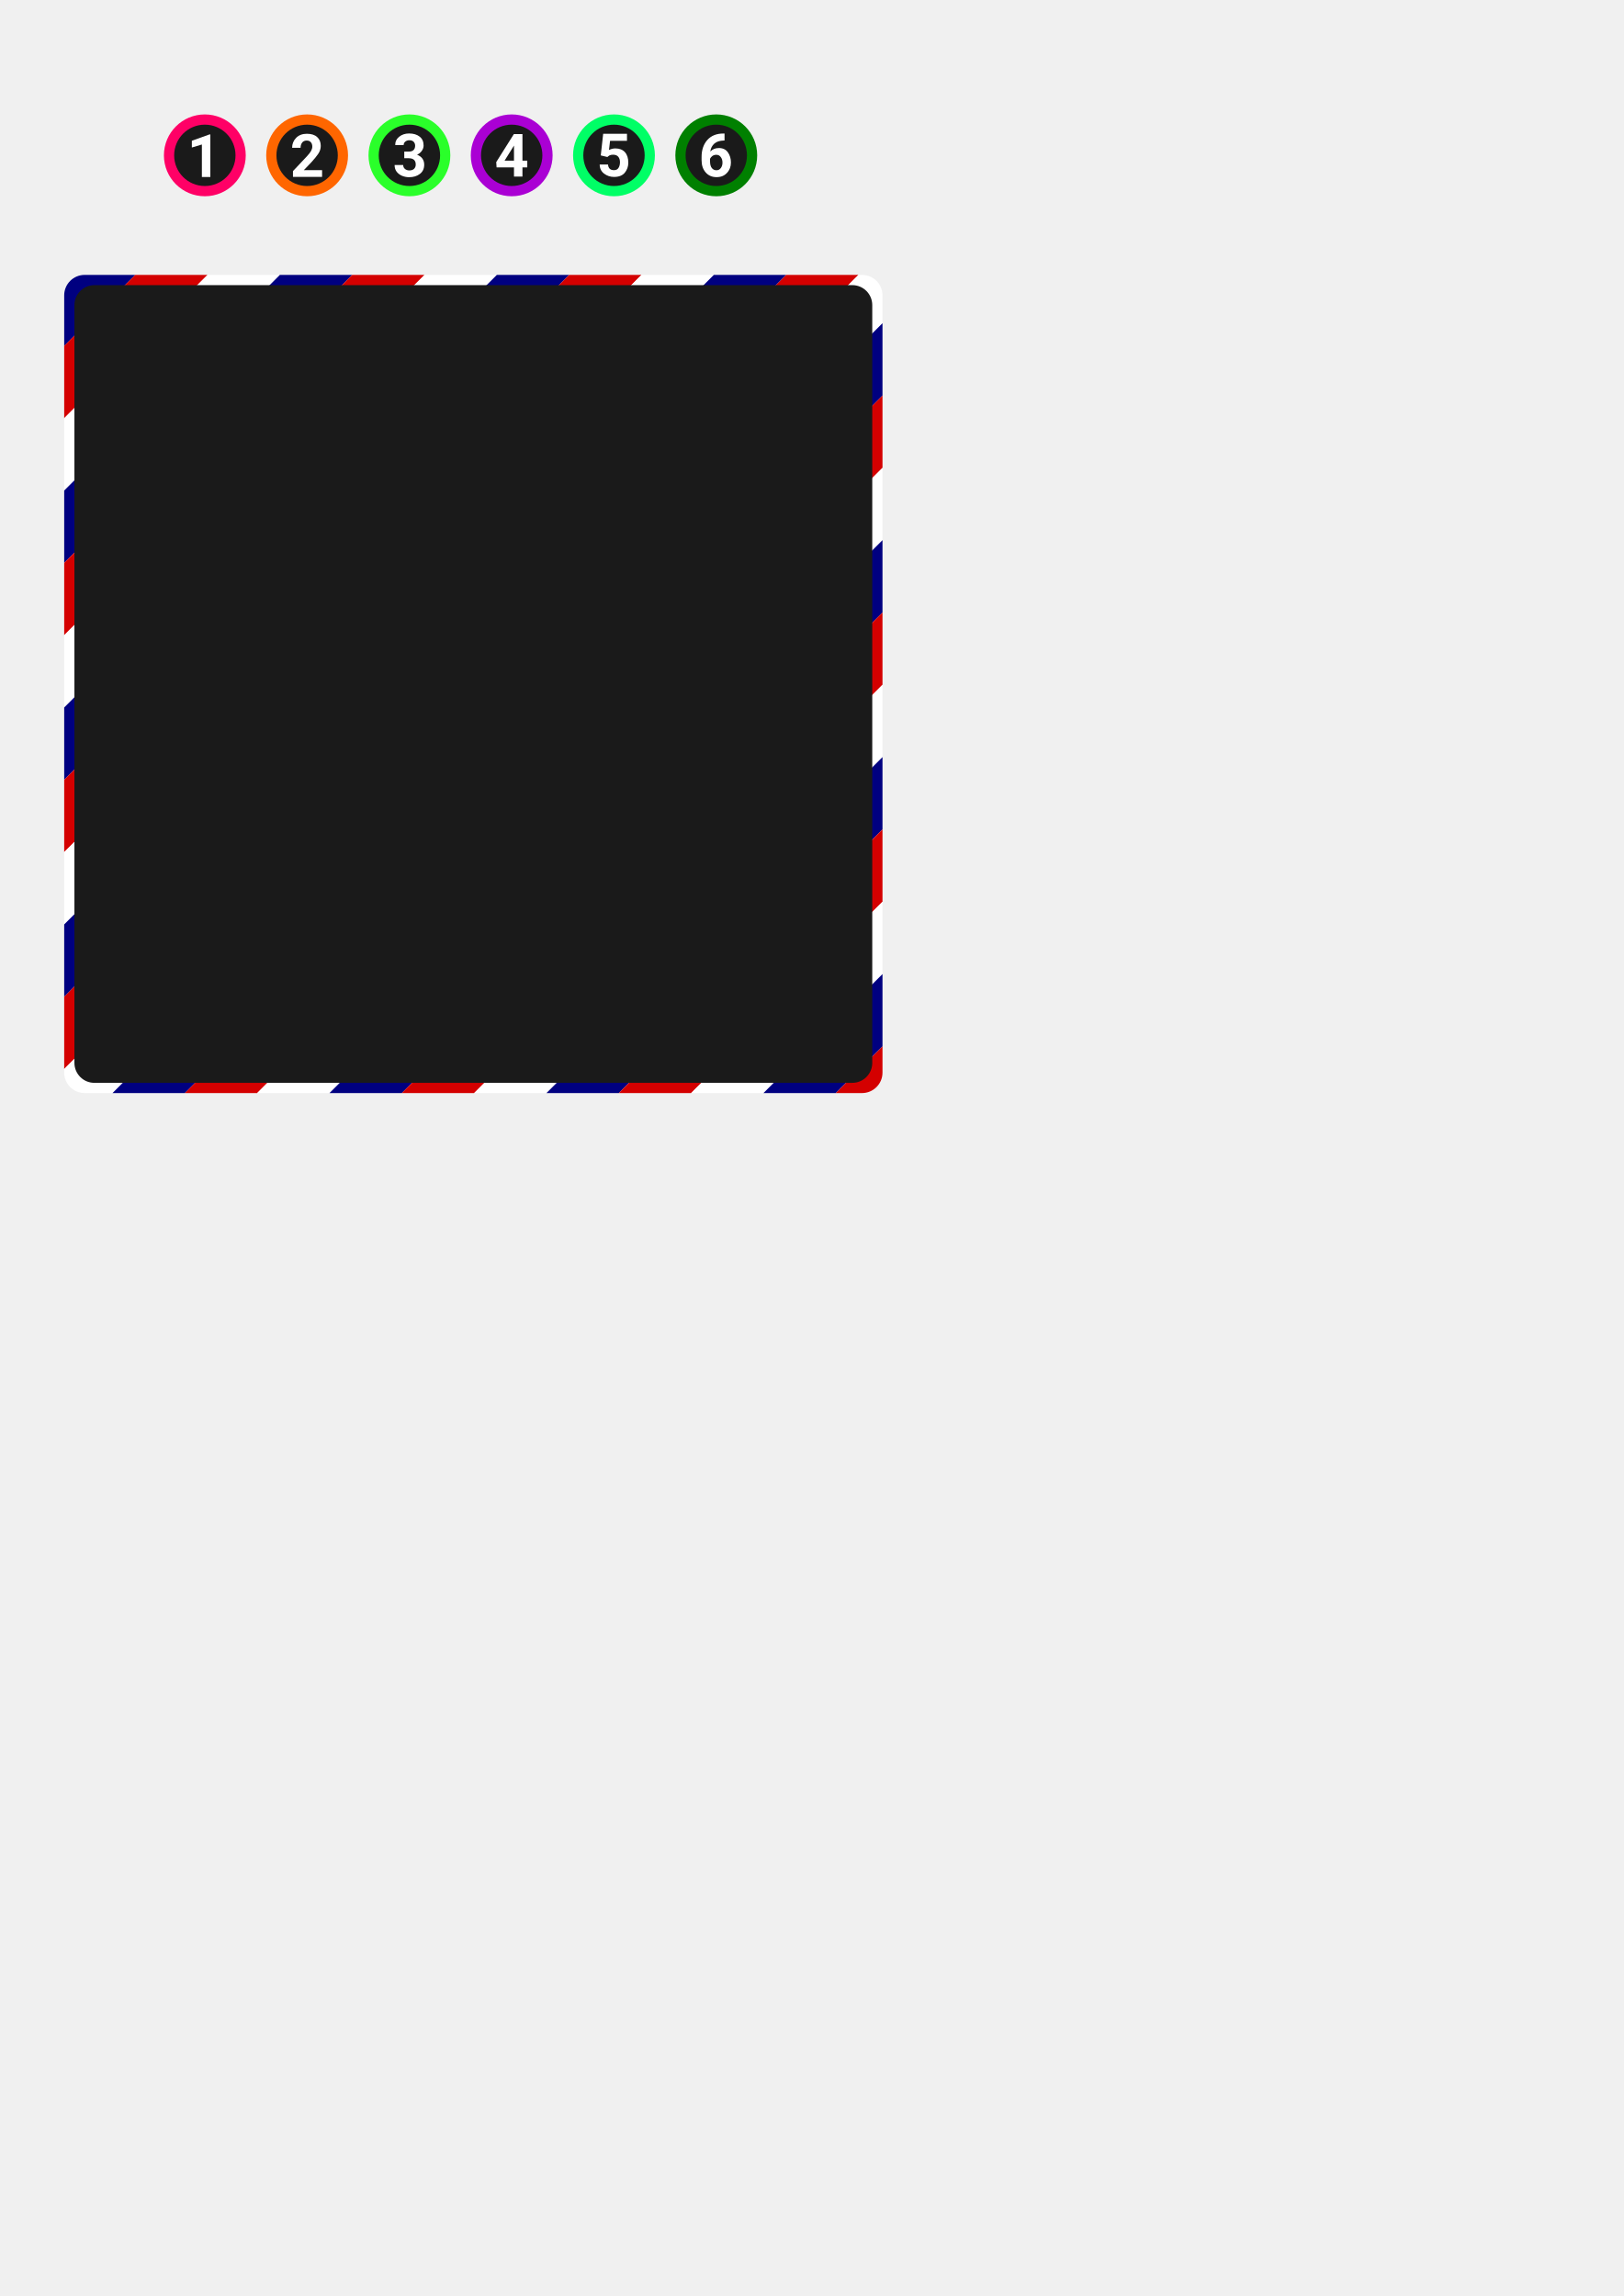
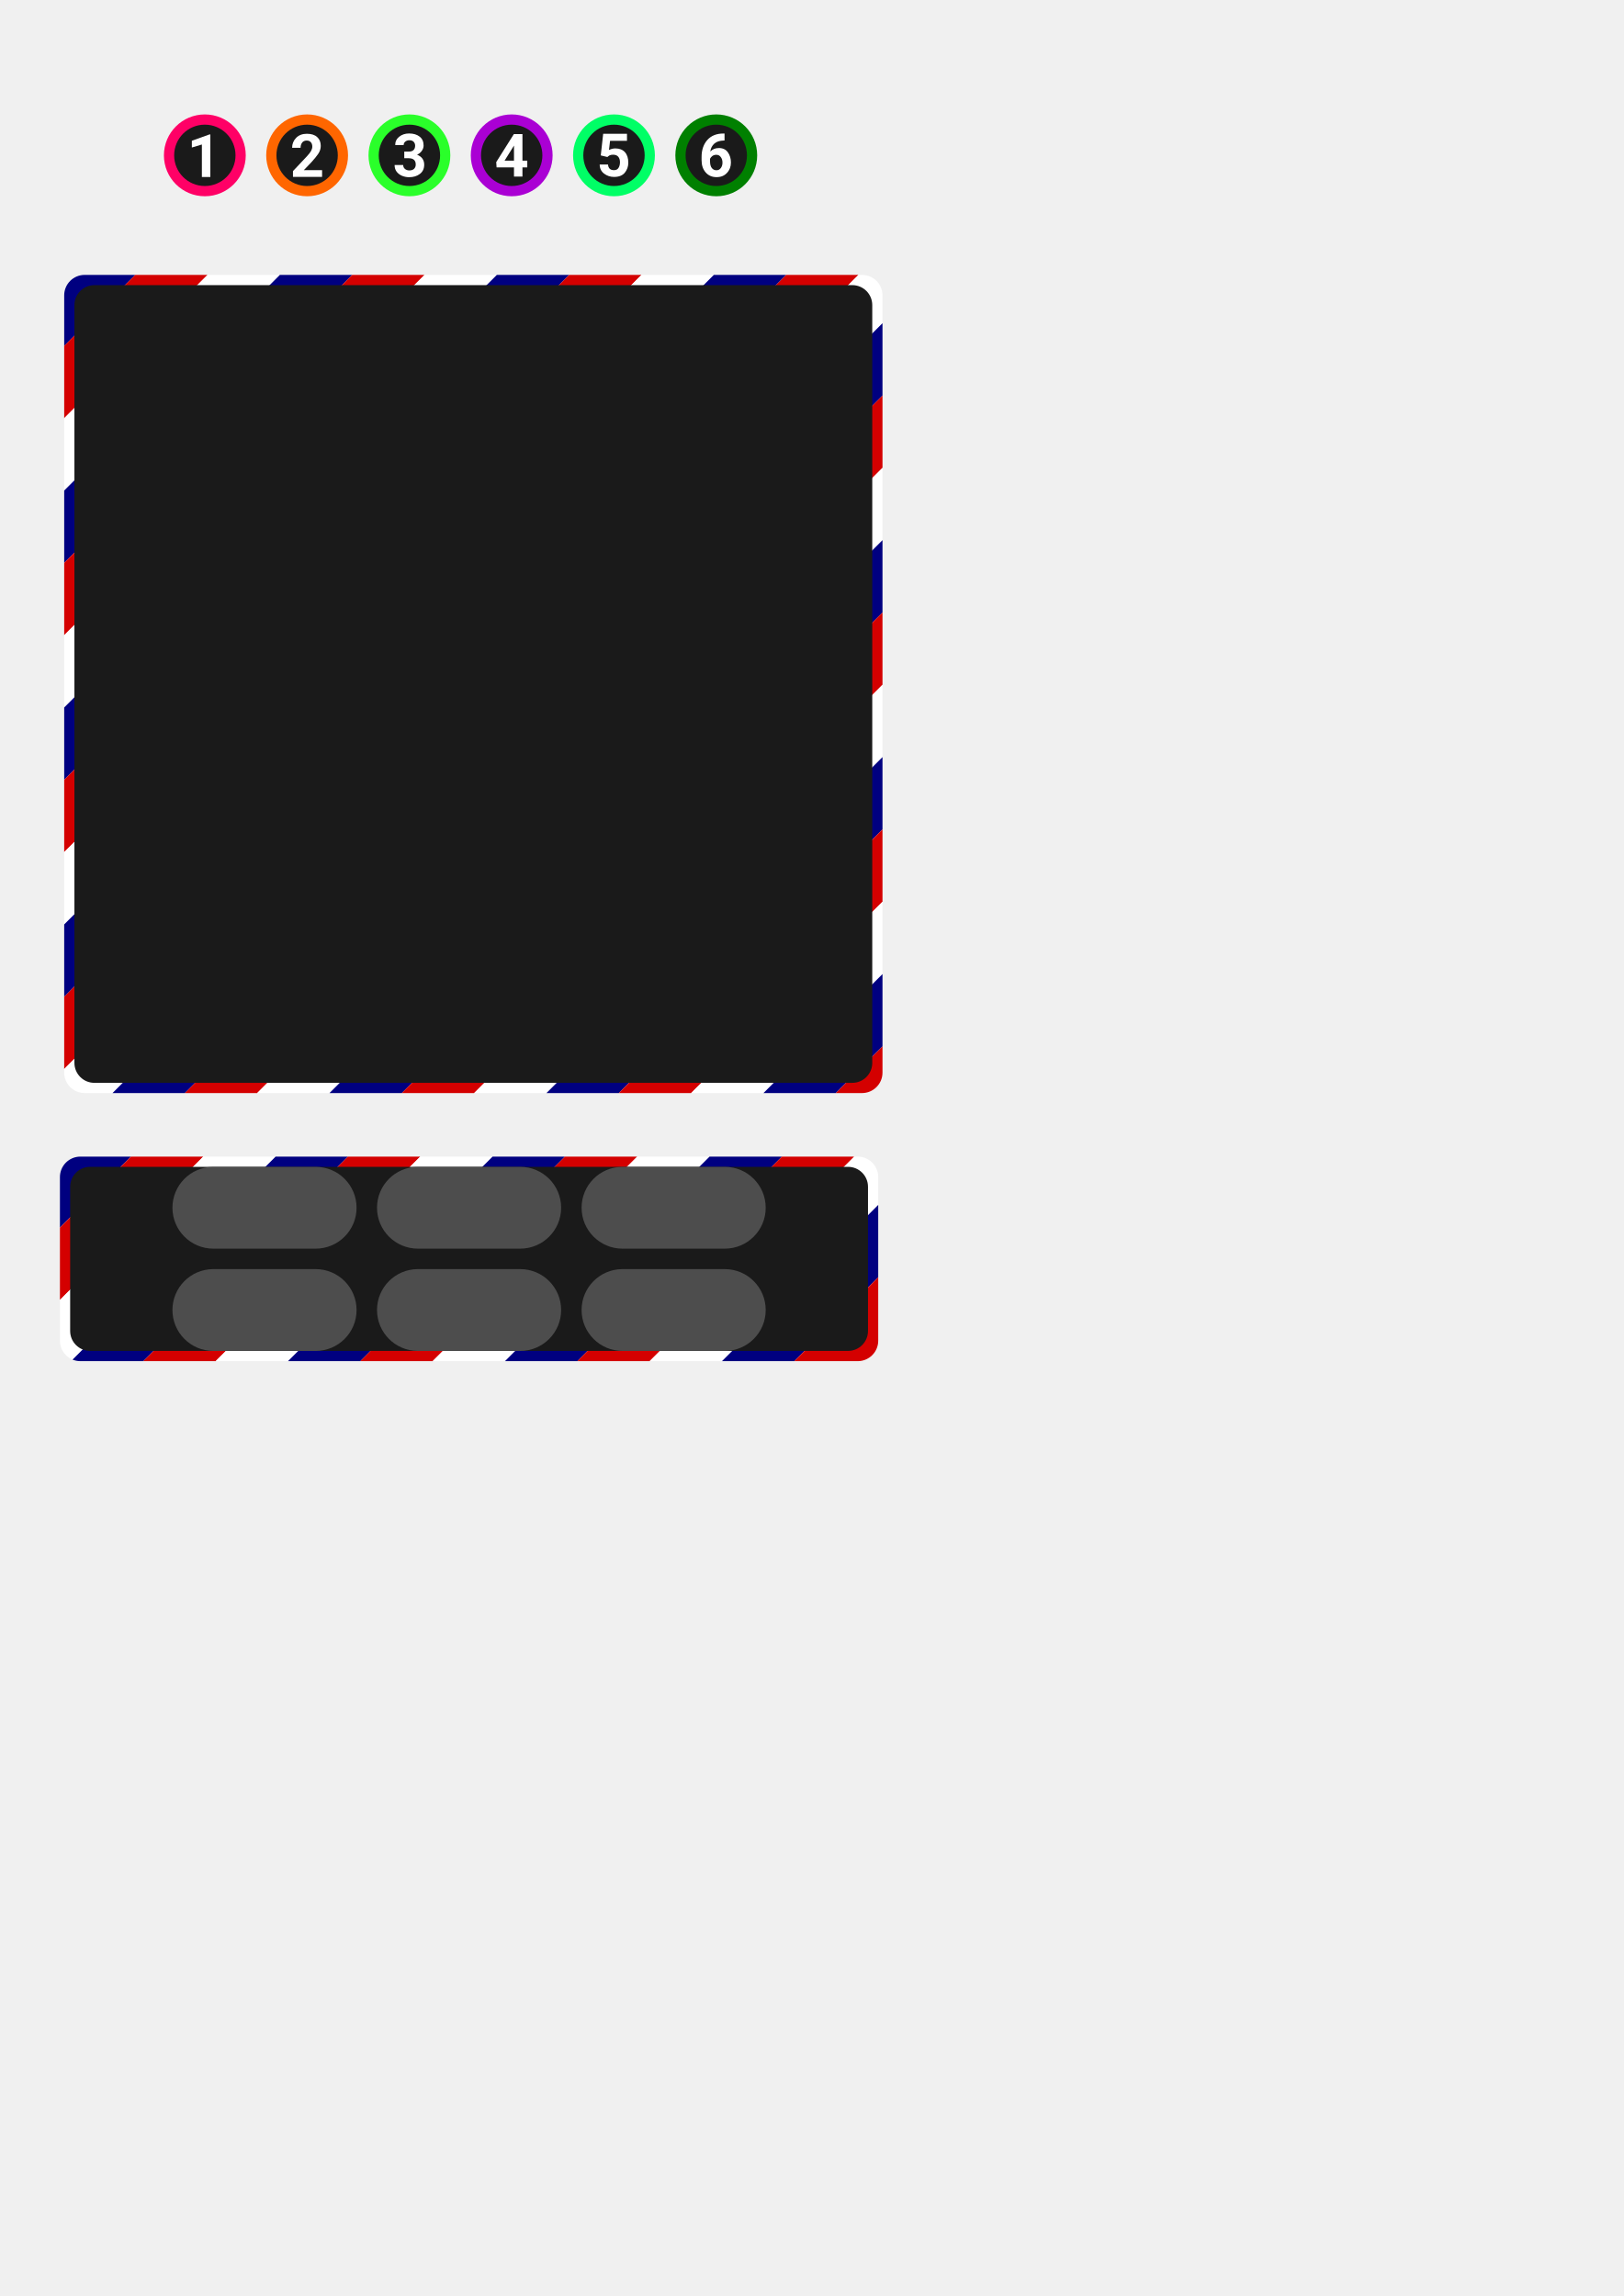
- <svg xmlns="http://www.w3.org/2000/svg" width="793.701" height="1122.52" viewBox="0 0 210 297" version="1.1" id="svg8">
+ <svg xmlns="http://www.w3.org/2000/svg" id="svg8" version="1.1" viewBox="0 0 210 297" height="1122.52" width="793.701">
  <defs id="defs2">
-     <clipPath id="clipPath1265" clipPathUnits="userSpaceOnUse">
-       <rect transform="rotate(-45)" style="opacity:1;fill:#ff5555;fill-opacity:1;stroke-width:0.529" id="rect1267" width="211.667" height="211.667" x="-236.504" y="208.669" ry="5.292" rx="5.292" />
+     <clipPath clipPathUnits="userSpaceOnUse" id="clipPath1265">
+       <rect rx="5.292" ry="5.292" y="208.669" x="-236.504" height="211.667" width="211.667" id="rect1267" style="opacity:1;fill:#ff5555;fill-opacity:1;stroke-width:0.529" transform="rotate(-45)" />
+     </clipPath>
+     <clipPath id="clipPath315" clipPathUnits="userSpaceOnUse">
+       <rect transform="rotate(-45)" style="opacity:1;fill:#ff5555;fill-opacity:1;stroke-width:0.529" id="rect317" width="211.667" height="52.917" x="-236.504" y="208.669" ry="5.292" rx="5.292" />
    </clipPath>
  </defs>
  <g id="layer1">
-     <g clip-path="url(#clipPath1265)" transform="matrix(0.3535532,0.3535532,-0.3535532,0.3535532,126.5545,-68.77472)" style="stroke-width:2" id="g1263">
-       <path d="m -19.923,161.697 h 13.229 l -7e-7,327.734 H -19.923 Z" style="fill:#000080;fill-opacity:1;stroke-width:1.058" id="rect1090" />
-       <path d="M -6.694,161.697 H 6.536 l -1e-6,327.734 H -6.694 Z" style="fill:#d40000;fill-opacity:1;stroke-width:1.058" id="rect1092" />
-       <path d="M 6.536,161.697 H 19.765 l 2e-6,327.734 H 6.536 Z" style="fill:#ffffff;fill-opacity:1;stroke-width:1.058" id="rect1094" />
-       <path d="m 19.765,161.697 h 13.229 l -2e-6,327.734 H 19.765 Z" style="fill:#000080;fill-opacity:1;stroke-width:1.058" id="rect1096" />
-       <path d="m 32.994,161.697 13.229,2e-5 3e-6,327.734 H 32.994 Z" style="fill:#d40000;fill-opacity:1;stroke-width:1.058" id="rect1098" />
-       <path d="m 46.223,161.697 13.229,2e-5 3e-6,327.734 H 46.223 Z" style="fill:#ffffff;fill-opacity:1;stroke-width:1.058" id="rect1100" />
-       <path d="m 59.452,161.697 h 13.229 l 2e-6,327.734 H 59.452 Z" style="fill:#000080;fill-opacity:1;stroke-width:1.058" id="rect1102" />
-       <path d="m 72.682,161.697 13.229,-2e-5 -5e-6,327.734 H 72.682 Z" style="fill:#d40000;fill-opacity:1;stroke-width:1.058" id="rect1104" />
-       <path d="m 85.911,161.697 13.229,2e-5 V 489.432 H 85.911 Z" style="fill:#ffffff;fill-opacity:1;stroke-width:1.058" id="rect1106" />
-       <path d="m 99.14,161.697 h 13.229 l -1e-5,327.734 H 99.14 Z" style="fill:#000080;fill-opacity:1;stroke-width:1.058" id="rect1108" />
-       <path d="m 112.369,161.697 13.229,2e-5 v 327.734 h -13.229 z" style="fill:#d40000;fill-opacity:1;stroke-width:1.058" id="rect1110" />
-       <path d="m 125.598,161.697 13.229,-2e-5 -1e-5,327.734 H 125.598 Z" style="fill:#ffffff;fill-opacity:1;stroke-width:1.058" id="rect1112" />
-       <path id="path1215" style="fill:#000080;fill-opacity:1;stroke-width:1.058" d="m 138.827,161.697 h 13.229 v 327.734 h -13.229 z" />
-       <path id="path1217" style="fill:#d40000;fill-opacity:1;stroke-width:1.058" d="m 152.057,161.697 h 13.229 v 327.734 h -13.229 z" />
-       <path id="path1219" style="fill:#ffffff;fill-opacity:1;stroke-width:1.058" d="m 165.286,161.697 h 13.229 v 327.734 h -13.229 z" />
-       <path id="path1221" style="fill:#000080;fill-opacity:1;stroke-width:1.058" d="m 178.515,161.697 h 13.229 v 327.734 h -13.229 z" />
-       <path id="path1223" style="fill:#d40000;fill-opacity:1;stroke-width:1.058" d="m 191.744,161.697 h 13.229 v 327.734 h -13.229 z" />
-       <path id="path1225" style="fill:#ffffff;fill-opacity:1;stroke-width:1.058" d="m 204.973,161.697 13.229,2e-5 v 327.734 h -13.229 z" />
-       <path id="path1227" style="fill:#000080;fill-opacity:1;stroke-width:1.058" d="m 218.202,161.697 13.229,-2e-5 V 489.432 H 218.202 Z" />
-       <path id="path1229" style="fill:#d40000;fill-opacity:1;stroke-width:1.058" d="m 231.432,161.697 h 13.229 v 327.734 h -13.229 z" />
-       <path id="path1231" style="fill:#ffffff;fill-opacity:1;stroke-width:1.058" d="m 244.661,161.697 h 13.229 v 327.734 h -13.229 z" />
-       <path id="path1233" style="fill:#000080;fill-opacity:1;stroke-width:1.058" d="m 257.89,161.697 h 13.229 l -1e-5,327.734 h -13.229 z" />
-       <path id="path1235" style="fill:#d40000;fill-opacity:1;stroke-width:1.058" d="m 271.119,161.697 13.229,2e-5 v 327.734 h -13.229 z" />
-       <path id="path1237" style="fill:#ffffff;fill-opacity:1;stroke-width:1.058" d="m 284.348,161.697 h 13.229 l -1e-5,327.734 h -13.229 z" />
+     <g id="g1263" style="stroke-width:2" transform="matrix(0.3535532,0.3535532,-0.3535532,0.3535532,126.5545,-68.77472)" clip-path="url(#clipPath1265)">
+       <path id="rect1090" style="fill:#000080;fill-opacity:1;stroke-width:1.058" d="m -19.923,161.697 h 13.229 l -7e-7,327.734 H -19.923 Z" />
+       <path id="rect1092" style="fill:#d40000;fill-opacity:1;stroke-width:1.058" d="M -6.694,161.697 H 6.536 l -1e-6,327.734 H -6.694 Z" />
+       <path id="rect1094" style="fill:#ffffff;fill-opacity:1;stroke-width:1.058" d="M 6.536,161.697 H 19.765 l 2e-6,327.734 H 6.536 Z" />
+       <path id="rect1096" style="fill:#000080;fill-opacity:1;stroke-width:1.058" d="m 19.765,161.697 h 13.229 l -2e-6,327.734 H 19.765 Z" />
+       <path id="rect1098" style="fill:#d40000;fill-opacity:1;stroke-width:1.058" d="m 32.994,161.697 13.229,2e-5 3e-6,327.734 H 32.994 Z" />
+       <path id="rect1100" style="fill:#ffffff;fill-opacity:1;stroke-width:1.058" d="m 46.223,161.697 13.229,2e-5 3e-6,327.734 H 46.223 Z" />
+       <path id="rect1102" style="fill:#000080;fill-opacity:1;stroke-width:1.058" d="m 59.452,161.697 h 13.229 l 2e-6,327.734 H 59.452 Z" />
+       <path id="rect1104" style="fill:#d40000;fill-opacity:1;stroke-width:1.058" d="m 72.682,161.697 13.229,-2e-5 -5e-6,327.734 H 72.682 Z" />
+       <path id="rect1106" style="fill:#ffffff;fill-opacity:1;stroke-width:1.058" d="m 85.911,161.697 13.229,2e-5 V 489.432 H 85.911 Z" />
+       <path id="rect1108" style="fill:#000080;fill-opacity:1;stroke-width:1.058" d="m 99.14,161.697 h 13.229 l -1e-5,327.734 H 99.14 Z" />
+       <path id="rect1110" style="fill:#d40000;fill-opacity:1;stroke-width:1.058" d="m 112.369,161.697 13.229,2e-5 v 327.734 h -13.229 z" />
+       <path id="rect1112" style="fill:#ffffff;fill-opacity:1;stroke-width:1.058" d="m 125.598,161.697 13.229,-2e-5 -1e-5,327.734 H 125.598 Z" />
+       <path d="m 138.827,161.697 h 13.229 v 327.734 h -13.229 z" style="fill:#000080;fill-opacity:1;stroke-width:1.058" id="path1215" />
+       <path d="m 152.057,161.697 h 13.229 v 327.734 h -13.229 z" style="fill:#d40000;fill-opacity:1;stroke-width:1.058" id="path1217" />
+       <path d="m 165.286,161.697 h 13.229 v 327.734 h -13.229 z" style="fill:#ffffff;fill-opacity:1;stroke-width:1.058" id="path1219" />
+       <path d="m 178.515,161.697 h 13.229 v 327.734 h -13.229 z" style="fill:#000080;fill-opacity:1;stroke-width:1.058" id="path1221" />
+       <path d="m 191.744,161.697 h 13.229 v 327.734 h -13.229 z" style="fill:#d40000;fill-opacity:1;stroke-width:1.058" id="path1223" />
+       <path d="m 204.973,161.697 13.229,2e-5 v 327.734 h -13.229 z" style="fill:#ffffff;fill-opacity:1;stroke-width:1.058" id="path1225" />
+       <path d="m 218.202,161.697 13.229,-2e-5 V 489.432 H 218.202 Z" style="fill:#000080;fill-opacity:1;stroke-width:1.058" id="path1227" />
+       <path d="m 231.432,161.697 h 13.229 v 327.734 h -13.229 z" style="fill:#d40000;fill-opacity:1;stroke-width:1.058" id="path1229" />
+       <path d="m 244.661,161.697 h 13.229 v 327.734 h -13.229 z" style="fill:#ffffff;fill-opacity:1;stroke-width:1.058" id="path1231" />
+       <path d="m 257.89,161.697 h 13.229 l -1e-5,327.734 h -13.229 z" style="fill:#000080;fill-opacity:1;stroke-width:1.058" id="path1233" />
+       <path d="m 271.119,161.697 13.229,2e-5 v 327.734 h -13.229 z" style="fill:#d40000;fill-opacity:1;stroke-width:1.058" id="path1235" />
+       <path d="m 284.348,161.697 h 13.229 l -1e-5,327.734 h -13.229 z" style="fill:#ffffff;fill-opacity:1;stroke-width:1.058" id="path1237" />
    </g>
-     <rect style="opacity:1;fill:#1a1a1a;fill-opacity:1;stroke-width:1.086" id="rect1088" width="103.188" height="103.188" x="9.625" y="36.883" ry="2.58" rx="2.58" />
-     <rect style="opacity:0;fill:#000000;stroke-width:0.529" id="rect833" width="13.229" height="13.229" x="19.878" y="13.479" />
-     <circle r="5.292" style="opacity:1;fill:#ff0066;stroke-width:0.529" id="path835" cx="26.492" cy="20.094" />
-     <circle r="3.969" cy="20.094" cx="26.492" id="circle853" style="opacity:1;fill:#1a1a1a;stroke-width:0.529" />
-     <text xml:space="preserve" style="font-style:normal;font-variant:normal;font-weight:normal;font-stretch:normal;font-size:7.739px;line-height:1.25;font-family:Arial;-inkscape-font-specification:Arial;fill:#ffffff;fill-opacity:1;stroke:none;stroke-width:0.265" x="24.172" y="22.893" id="text857">
-       <tspan id="tspan159" x="24.172" y="22.893" style="font-style:normal;font-variant:normal;font-weight:bold;font-stretch:normal;font-family:Roboto;-inkscape-font-specification:'Roboto Bold';fill:#ffffff;stroke-width:0.265">1</tspan>
+     <rect rx="2.58" ry="2.58" y="36.883" x="9.625" height="103.188" width="103.188" id="rect1088" style="opacity:1;fill:#1a1a1a;fill-opacity:1;stroke-width:1.086" />
+     <rect y="13.479" x="19.878" height="13.229" width="13.229" id="rect833" style="opacity:0;fill:#000000;stroke-width:0.529" />
+     <circle cy="20.094" cx="26.492" id="path835" style="opacity:1;fill:#ff0066;stroke-width:0.529" r="5.292" />
+     <circle style="opacity:1;fill:#1a1a1a;stroke-width:0.529" id="circle853" cx="26.492" cy="20.094" r="3.969" />
+     <text id="text857" y="22.893" x="24.172" style="font-style:normal;font-variant:normal;font-weight:normal;font-stretch:normal;font-size:7.739px;line-height:1.25;font-family:Arial;-inkscape-font-specification:Arial;fill:#ffffff;fill-opacity:1;stroke:none;stroke-width:0.265" xml:space="preserve">
+       <tspan style="font-style:normal;font-variant:normal;font-weight:bold;font-stretch:normal;font-family:Roboto;-inkscape-font-specification:'Roboto Bold';fill:#ffffff;stroke-width:0.265" y="22.893" x="24.172" id="tspan159">1</tspan>
    </text>
-     <rect y="13.479" x="33.107" height="13.229" width="13.229" id="rect1036" style="opacity:0;fill:#000000;stroke-width:0.529" />
-     <circle cy="20.094" cx="39.721" id="circle1038" style="opacity:1;fill:#ff6600;stroke-width:0.529" r="5.292" />
-     <circle style="opacity:1;fill:#1a1a1a;stroke-width:0.529" id="circle1040" cx="39.721" cy="20.094" r="3.969" />
-     <text id="text1044" y="22.882" x="37.516" style="font-style:normal;font-variant:normal;font-weight:normal;font-stretch:normal;font-size:7.739px;line-height:1.25;font-family:Arial;-inkscape-font-specification:Arial;fill:#ffffff;fill-opacity:1;stroke:none;stroke-width:0.265" xml:space="preserve">
-       <tspan style="font-style:normal;font-variant:normal;font-weight:bold;font-stretch:normal;font-family:Roboto;-inkscape-font-specification:'Roboto Bold';fill:#ffffff;stroke-width:0.265" y="22.882" x="37.516" id="tspan1042">2</tspan>
+     <rect style="opacity:0;fill:#000000;stroke-width:0.529" id="rect1036" width="13.229" height="13.229" x="33.107" y="13.479" />
+     <circle r="5.292" style="opacity:1;fill:#ff6600;stroke-width:0.529" id="circle1038" cx="39.721" cy="20.094" />
+     <circle r="3.969" cy="20.094" cx="39.721" id="circle1040" style="opacity:1;fill:#1a1a1a;stroke-width:0.529" />
+     <text xml:space="preserve" style="font-style:normal;font-variant:normal;font-weight:normal;font-stretch:normal;font-size:7.739px;line-height:1.25;font-family:Arial;-inkscape-font-specification:Arial;fill:#ffffff;fill-opacity:1;stroke:none;stroke-width:0.265" x="37.516" y="22.882" id="text1044">
+       <tspan id="tspan1042" x="37.516" y="22.882" style="font-style:normal;font-variant:normal;font-weight:bold;font-stretch:normal;font-family:Roboto;-inkscape-font-specification:'Roboto Bold';fill:#ffffff;stroke-width:0.265">2</tspan>
    </text>
-     <rect y="13.479" x="46.336" height="13.229" width="13.229" id="rect1046" style="opacity:0;fill:#000000;stroke-width:0.529" />
-     <circle cy="20.094" cx="52.951" id="circle1048" style="opacity:1;fill:#2aff2a;stroke-width:0.529" r="5.292" />
-     <circle style="opacity:1;fill:#1a1a1a;stroke-width:0.529" id="circle1050" cx="52.951" cy="20.094" r="3.969" />
-     <text id="text1054" y="22.845" x="50.799" style="font-style:normal;font-variant:normal;font-weight:normal;font-stretch:normal;font-size:7.739px;line-height:1.25;font-family:Arial;-inkscape-font-specification:Arial;fill:#ffffff;fill-opacity:1;stroke:none;stroke-width:0.265" xml:space="preserve">
-       <tspan style="font-style:normal;font-variant:normal;font-weight:bold;font-stretch:normal;font-family:Roboto;-inkscape-font-specification:'Roboto Bold';fill:#ffffff;stroke-width:0.265" y="22.845" x="50.799" id="tspan1052">3</tspan>
+     <rect style="opacity:0;fill:#000000;stroke-width:0.529" id="rect1046" width="13.229" height="13.229" x="46.336" y="13.479" />
+     <circle r="5.292" style="opacity:1;fill:#2aff2a;stroke-width:0.529" id="circle1048" cx="52.951" cy="20.094" />
+     <circle r="3.969" cy="20.094" cx="52.951" id="circle1050" style="opacity:1;fill:#1a1a1a;stroke-width:0.529" />
+     <text xml:space="preserve" style="font-style:normal;font-variant:normal;font-weight:normal;font-stretch:normal;font-size:7.739px;line-height:1.25;font-family:Arial;-inkscape-font-specification:Arial;fill:#ffffff;fill-opacity:1;stroke:none;stroke-width:0.265" x="50.799" y="22.845" id="text1054">
+       <tspan id="tspan1052" x="50.799" y="22.845" style="font-style:normal;font-variant:normal;font-weight:bold;font-stretch:normal;font-family:Roboto;-inkscape-font-specification:'Roboto Bold';fill:#ffffff;stroke-width:0.265">3</tspan>
    </text>
-     <rect style="opacity:0;fill:#000000;stroke-width:0.529" id="rect1056" width="13.229" height="13.229" x="59.565" y="13.479" />
-     <circle r="5.292" style="opacity:1;fill:#aa00d4;stroke-width:0.529" id="circle1058" cx="66.18" cy="20.094" />
-     <circle r="3.969" cy="20.094" cx="66.18" id="circle1060" style="opacity:1;fill:#1a1a1a;stroke-width:0.529" />
-     <text xml:space="preserve" style="font-style:normal;font-variant:normal;font-weight:normal;font-stretch:normal;font-size:7.739px;line-height:1.25;font-family:Arial;-inkscape-font-specification:Arial;fill:#ffffff;fill-opacity:1;stroke:none;stroke-width:0.265" x="63.962" y="22.845" id="text1064">
-       <tspan id="tspan1062" x="63.962" y="22.845" style="font-style:normal;font-variant:normal;font-weight:bold;font-stretch:normal;font-family:Roboto;-inkscape-font-specification:'Roboto Bold';fill:#ffffff;stroke-width:0.265">4</tspan>
+     <rect y="13.479" x="59.565" height="13.229" width="13.229" id="rect1056" style="opacity:0;fill:#000000;stroke-width:0.529" />
+     <circle cy="20.094" cx="66.18" id="circle1058" style="opacity:1;fill:#aa00d4;stroke-width:0.529" r="5.292" />
+     <circle style="opacity:1;fill:#1a1a1a;stroke-width:0.529" id="circle1060" cx="66.18" cy="20.094" r="3.969" />
+     <text id="text1064" y="22.845" x="63.962" style="font-style:normal;font-variant:normal;font-weight:normal;font-stretch:normal;font-size:7.739px;line-height:1.25;font-family:Arial;-inkscape-font-specification:Arial;fill:#ffffff;fill-opacity:1;stroke:none;stroke-width:0.265" xml:space="preserve">
+       <tspan style="font-style:normal;font-variant:normal;font-weight:bold;font-stretch:normal;font-family:Roboto;-inkscape-font-specification:'Roboto Bold';fill:#ffffff;stroke-width:0.265" y="22.845" x="63.962" id="tspan1062">4</tspan>
    </text>
-     <rect style="opacity:0;fill:#000000;stroke-width:0.529" id="rect1066" width="13.229" height="13.229" x="72.794" y="13.479" />
-     <circle r="5.292" style="opacity:1;fill:#00ff66;stroke-width:0.529" id="circle1068" cx="79.409" cy="20.094" />
-     <circle r="3.969" cy="20.094" cx="79.409" id="circle1070" style="opacity:1;fill:#1a1a1a;stroke-width:0.529" />
-     <text xml:space="preserve" style="font-style:normal;font-variant:normal;font-weight:normal;font-stretch:normal;font-size:7.739px;line-height:1.25;font-family:Arial;-inkscape-font-specification:Arial;fill:#ffffff;fill-opacity:1;stroke:none;stroke-width:0.265" x="77.151" y="22.807" id="text1074">
-       <tspan id="tspan1072" x="77.151" y="22.807" style="font-style:normal;font-variant:normal;font-weight:bold;font-stretch:normal;font-family:Roboto;-inkscape-font-specification:'Roboto Bold';fill:#ffffff;stroke-width:0.265">5</tspan>
+     <rect y="13.479" x="72.794" height="13.229" width="13.229" id="rect1066" style="opacity:0;fill:#000000;stroke-width:0.529" />
+     <circle cy="20.094" cx="79.409" id="circle1068" style="opacity:1;fill:#00ff66;stroke-width:0.529" r="5.292" />
+     <circle style="opacity:1;fill:#1a1a1a;stroke-width:0.529" id="circle1070" cx="79.409" cy="20.094" r="3.969" />
+     <text id="text1074" y="22.807" x="77.151" style="font-style:normal;font-variant:normal;font-weight:normal;font-stretch:normal;font-size:7.739px;line-height:1.25;font-family:Arial;-inkscape-font-specification:Arial;fill:#ffffff;fill-opacity:1;stroke:none;stroke-width:0.265" xml:space="preserve">
+       <tspan style="font-style:normal;font-variant:normal;font-weight:bold;font-stretch:normal;font-family:Roboto;-inkscape-font-specification:'Roboto Bold';fill:#ffffff;stroke-width:0.265" y="22.807" x="77.151" id="tspan1072">5</tspan>
    </text>
-     <rect y="13.479" x="86.024" height="13.229" width="13.229" id="rect1076" style="opacity:0;fill:#000000;stroke-width:0.529" />
-     <circle cy="20.094" cx="92.638" id="circle1078" style="opacity:1;fill:#008000;stroke-width:0.529" r="5.292" />
-     <circle style="opacity:1;fill:#1a1a1a;stroke-width:0.529" id="circle1080" cx="92.638" cy="20.094" r="3.969" />
-     <text id="text1084" y="22.835" x="90.365" style="font-style:normal;font-variant:normal;font-weight:normal;font-stretch:normal;font-size:7.739px;line-height:1.25;font-family:Arial;-inkscape-font-specification:Arial;fill:#ffffff;fill-opacity:1;stroke:none;stroke-width:0.265" xml:space="preserve">
-       <tspan style="font-style:normal;font-variant:normal;font-weight:bold;font-stretch:normal;font-family:Roboto;-inkscape-font-specification:'Roboto Bold';fill:#ffffff;stroke-width:0.265" y="22.835" x="90.365" id="tspan1082">6</tspan>
+     <rect style="opacity:0;fill:#000000;stroke-width:0.529" id="rect1076" width="13.229" height="13.229" x="86.024" y="13.479" />
+     <circle r="5.292" style="opacity:1;fill:#008000;stroke-width:0.529" id="circle1078" cx="92.638" cy="20.094" />
+     <circle r="3.969" cy="20.094" cx="92.638" id="circle1080" style="opacity:1;fill:#1a1a1a;stroke-width:0.529" />
+     <text xml:space="preserve" style="font-style:normal;font-variant:normal;font-weight:normal;font-stretch:normal;font-size:7.739px;line-height:1.25;font-family:Arial;-inkscape-font-specification:Arial;fill:#ffffff;fill-opacity:1;stroke:none;stroke-width:0.265" x="90.365" y="22.835" id="text1084">
+       <tspan id="tspan1082" x="90.365" y="22.835" style="font-style:normal;font-variant:normal;font-weight:bold;font-stretch:normal;font-family:Roboto;-inkscape-font-specification:'Roboto Bold';fill:#ffffff;stroke-width:0.265">6</tspan>
    </text>
+     <g clip-path="url(#clipPath315)" transform="matrix(0.3535532,0.3535532,-0.3535532,0.3535532,126.0029,45.27882)" style="stroke-width:2" id="g311">
+       <path d="m -19.923,161.697 h 13.229 l -7e-7,327.734 H -19.923 Z" style="fill:#000080;fill-opacity:1;stroke-width:1.058" id="path263" />
+       <path d="M -6.694,161.697 H 6.536 l -1e-6,327.734 H -6.694 Z" style="fill:#d40000;fill-opacity:1;stroke-width:1.058" id="path265" />
+       <path d="M 6.536,161.697 H 19.765 l 2e-6,327.734 H 6.536 Z" style="fill:#ffffff;fill-opacity:1;stroke-width:1.058" id="path267" />
+       <path d="m 19.765,161.697 h 13.229 l -2e-6,327.734 H 19.765 Z" style="fill:#000080;fill-opacity:1;stroke-width:1.058" id="path269" />
+       <path d="m 32.994,161.697 13.229,2e-5 3e-6,327.734 H 32.994 Z" style="fill:#d40000;fill-opacity:1;stroke-width:1.058" id="path271" />
+       <path d="m 46.223,161.697 13.229,2e-5 3e-6,327.734 H 46.223 Z" style="fill:#ffffff;fill-opacity:1;stroke-width:1.058" id="path273" />
+       <path d="m 59.452,161.697 h 13.229 l 2e-6,327.734 H 59.452 Z" style="fill:#000080;fill-opacity:1;stroke-width:1.058" id="path275" />
+       <path d="m 72.682,161.697 13.229,-2e-5 -5e-6,327.734 H 72.682 Z" style="fill:#d40000;fill-opacity:1;stroke-width:1.058" id="path277" />
+       <path d="m 85.911,161.697 13.229,2e-5 V 489.432 H 85.911 Z" style="fill:#ffffff;fill-opacity:1;stroke-width:1.058" id="path279" />
+       <path d="m 99.14,161.697 h 13.229 l -1e-5,327.734 H 99.14 Z" style="fill:#000080;fill-opacity:1;stroke-width:1.058" id="path281" />
+       <path d="m 112.369,161.697 13.229,2e-5 v 327.734 h -13.229 z" style="fill:#d40000;fill-opacity:1;stroke-width:1.058" id="path283" />
+       <path d="m 125.598,161.697 13.229,-2e-5 -1e-5,327.734 H 125.598 Z" style="fill:#ffffff;fill-opacity:1;stroke-width:1.058" id="path285" />
+       <path id="path287" style="fill:#000080;fill-opacity:1;stroke-width:1.058" d="m 138.827,161.697 h 13.229 v 327.734 h -13.229 z" />
+       <path id="path289" style="fill:#d40000;fill-opacity:1;stroke-width:1.058" d="m 152.057,161.697 h 13.229 v 327.734 h -13.229 z" />
+       <path id="path291" style="fill:#ffffff;fill-opacity:1;stroke-width:1.058" d="m 165.286,161.697 h 13.229 v 327.734 h -13.229 z" />
+       <path id="path293" style="fill:#000080;fill-opacity:1;stroke-width:1.058" d="m 178.515,161.697 h 13.229 v 327.734 h -13.229 z" />
+       <path id="path295" style="fill:#d40000;fill-opacity:1;stroke-width:1.058" d="m 191.744,161.697 h 13.229 v 327.734 h -13.229 z" />
+       <path id="path297" style="fill:#ffffff;fill-opacity:1;stroke-width:1.058" d="m 204.973,161.697 13.229,2e-5 v 327.734 h -13.229 z" />
+       <path id="path299" style="fill:#000080;fill-opacity:1;stroke-width:1.058" d="m 218.202,161.697 13.229,-2e-5 V 489.432 H 218.202 Z" />
+       <path id="path301" style="fill:#d40000;fill-opacity:1;stroke-width:1.058" d="m 231.432,161.697 h 13.229 v 327.734 h -13.229 z" />
+       <path id="path303" style="fill:#ffffff;fill-opacity:1;stroke-width:1.058" d="m 244.661,161.697 h 13.229 v 327.734 h -13.229 z" />
+       <path id="path305" style="fill:#000080;fill-opacity:1;stroke-width:1.058" d="m 257.89,161.697 h 13.229 l -1e-5,327.734 h -13.229 z" />
+       <path id="path307" style="fill:#d40000;fill-opacity:1;stroke-width:1.058" d="m 271.119,161.697 13.229,2e-5 v 327.734 h -13.229 z" />
+       <path id="path309" style="fill:#ffffff;fill-opacity:1;stroke-width:1.058" d="m 284.348,161.697 h 13.229 l -1e-5,327.734 h -13.229 z" />
+     </g>
+     <rect style="opacity:1;fill:#1a1a1a;fill-opacity:1;stroke-width:1.086" id="rect319" width="103.188" height="23.812" x="9.074" y="150.936" ry="2.58" rx="2.58" />
+     <path id="path1234" style="fill:#4d4d4d;stroke:none;stroke-width:0.529;fill-opacity:1" d="m 53.999,150.936 a 5.292,5.292 0 0 0 -5.238,5.292 5.292,5.292 0 0 0 5.292,5.292 h 13.229 a 5.292,5.292 0 0 0 5.292,-5.292 5.292,5.292 0 0 0 -5.292,-5.292 H 54.053 a 5.292,5.292 0 0 0 -0.054,0 z" />
+     <path id="path1238" style="fill:#4d4d4d;stroke:none;stroke-width:0.529;fill-opacity:1" d="m 27.541,164.166 a 5.292,5.292 0 0 0 -5.238,5.292 5.292,5.292 0 0 0 5.292,5.292 h 13.229 a 5.292,5.292 0 0 0 5.292,-5.292 5.292,5.292 0 0 0 -5.292,-5.292 H 27.595 a 5.292,5.292 0 0 0 -0.054,0 z" />
+     <path d="m 80.457,150.936 a 5.292,5.292 0 0 0 -5.238,5.292 5.292,5.292 0 0 0 5.292,5.292 h 13.229 a 5.292,5.292 0 0 0 5.292,-5.292 5.292,5.292 0 0 0 -5.292,-5.292 H 80.511 a 5.292,5.292 0 0 0 -0.054,0 z" style="fill:#4d4d4d;stroke:none;stroke-width:0.529;fill-opacity:1" id="path1240" />
+     <path id="path1242" style="fill:#4d4d4d;stroke:none;stroke-width:0.529;fill-opacity:1" d="m 80.457,164.166 a 5.292,5.292 0 0 0 -5.238,5.292 5.292,5.292 0 0 0 5.292,5.292 h 13.229 a 5.292,5.292 0 0 0 5.292,-5.292 5.292,5.292 0 0 0 -5.292,-5.292 H 80.511 a 5.292,5.292 0 0 0 -0.054,0 z" />
+     <path d="m 53.999,164.166 a 5.292,5.292 0 0 0 -5.238,5.292 5.292,5.292 0 0 0 5.292,5.292 h 13.229 a 5.292,5.292 0 0 0 5.292,-5.292 5.292,5.292 0 0 0 -5.292,-5.292 H 54.053 a 5.292,5.292 0 0 0 -0.054,0 z" style="fill:#4d4d4d;stroke:none;stroke-width:0.529;fill-opacity:1" id="path1244" />
+     <path transform="scale(0.2645833)" d="M 104.092 570.469 A 20 20 0 0 0 84.295 590.469 A 20 20 0 0 0 104.295 610.469 L 154.295 610.469 A 20 20 0 0 0 174.295 590.469 A 20 20 0 0 0 154.295 570.469 L 104.295 570.469 A 20 20 0 0 0 104.092 570.469 z " style="fill:#4d4d4d;stroke:none;stroke-width:2;fill-opacity:1" id="circle1162" />
  </g>
</svg>
